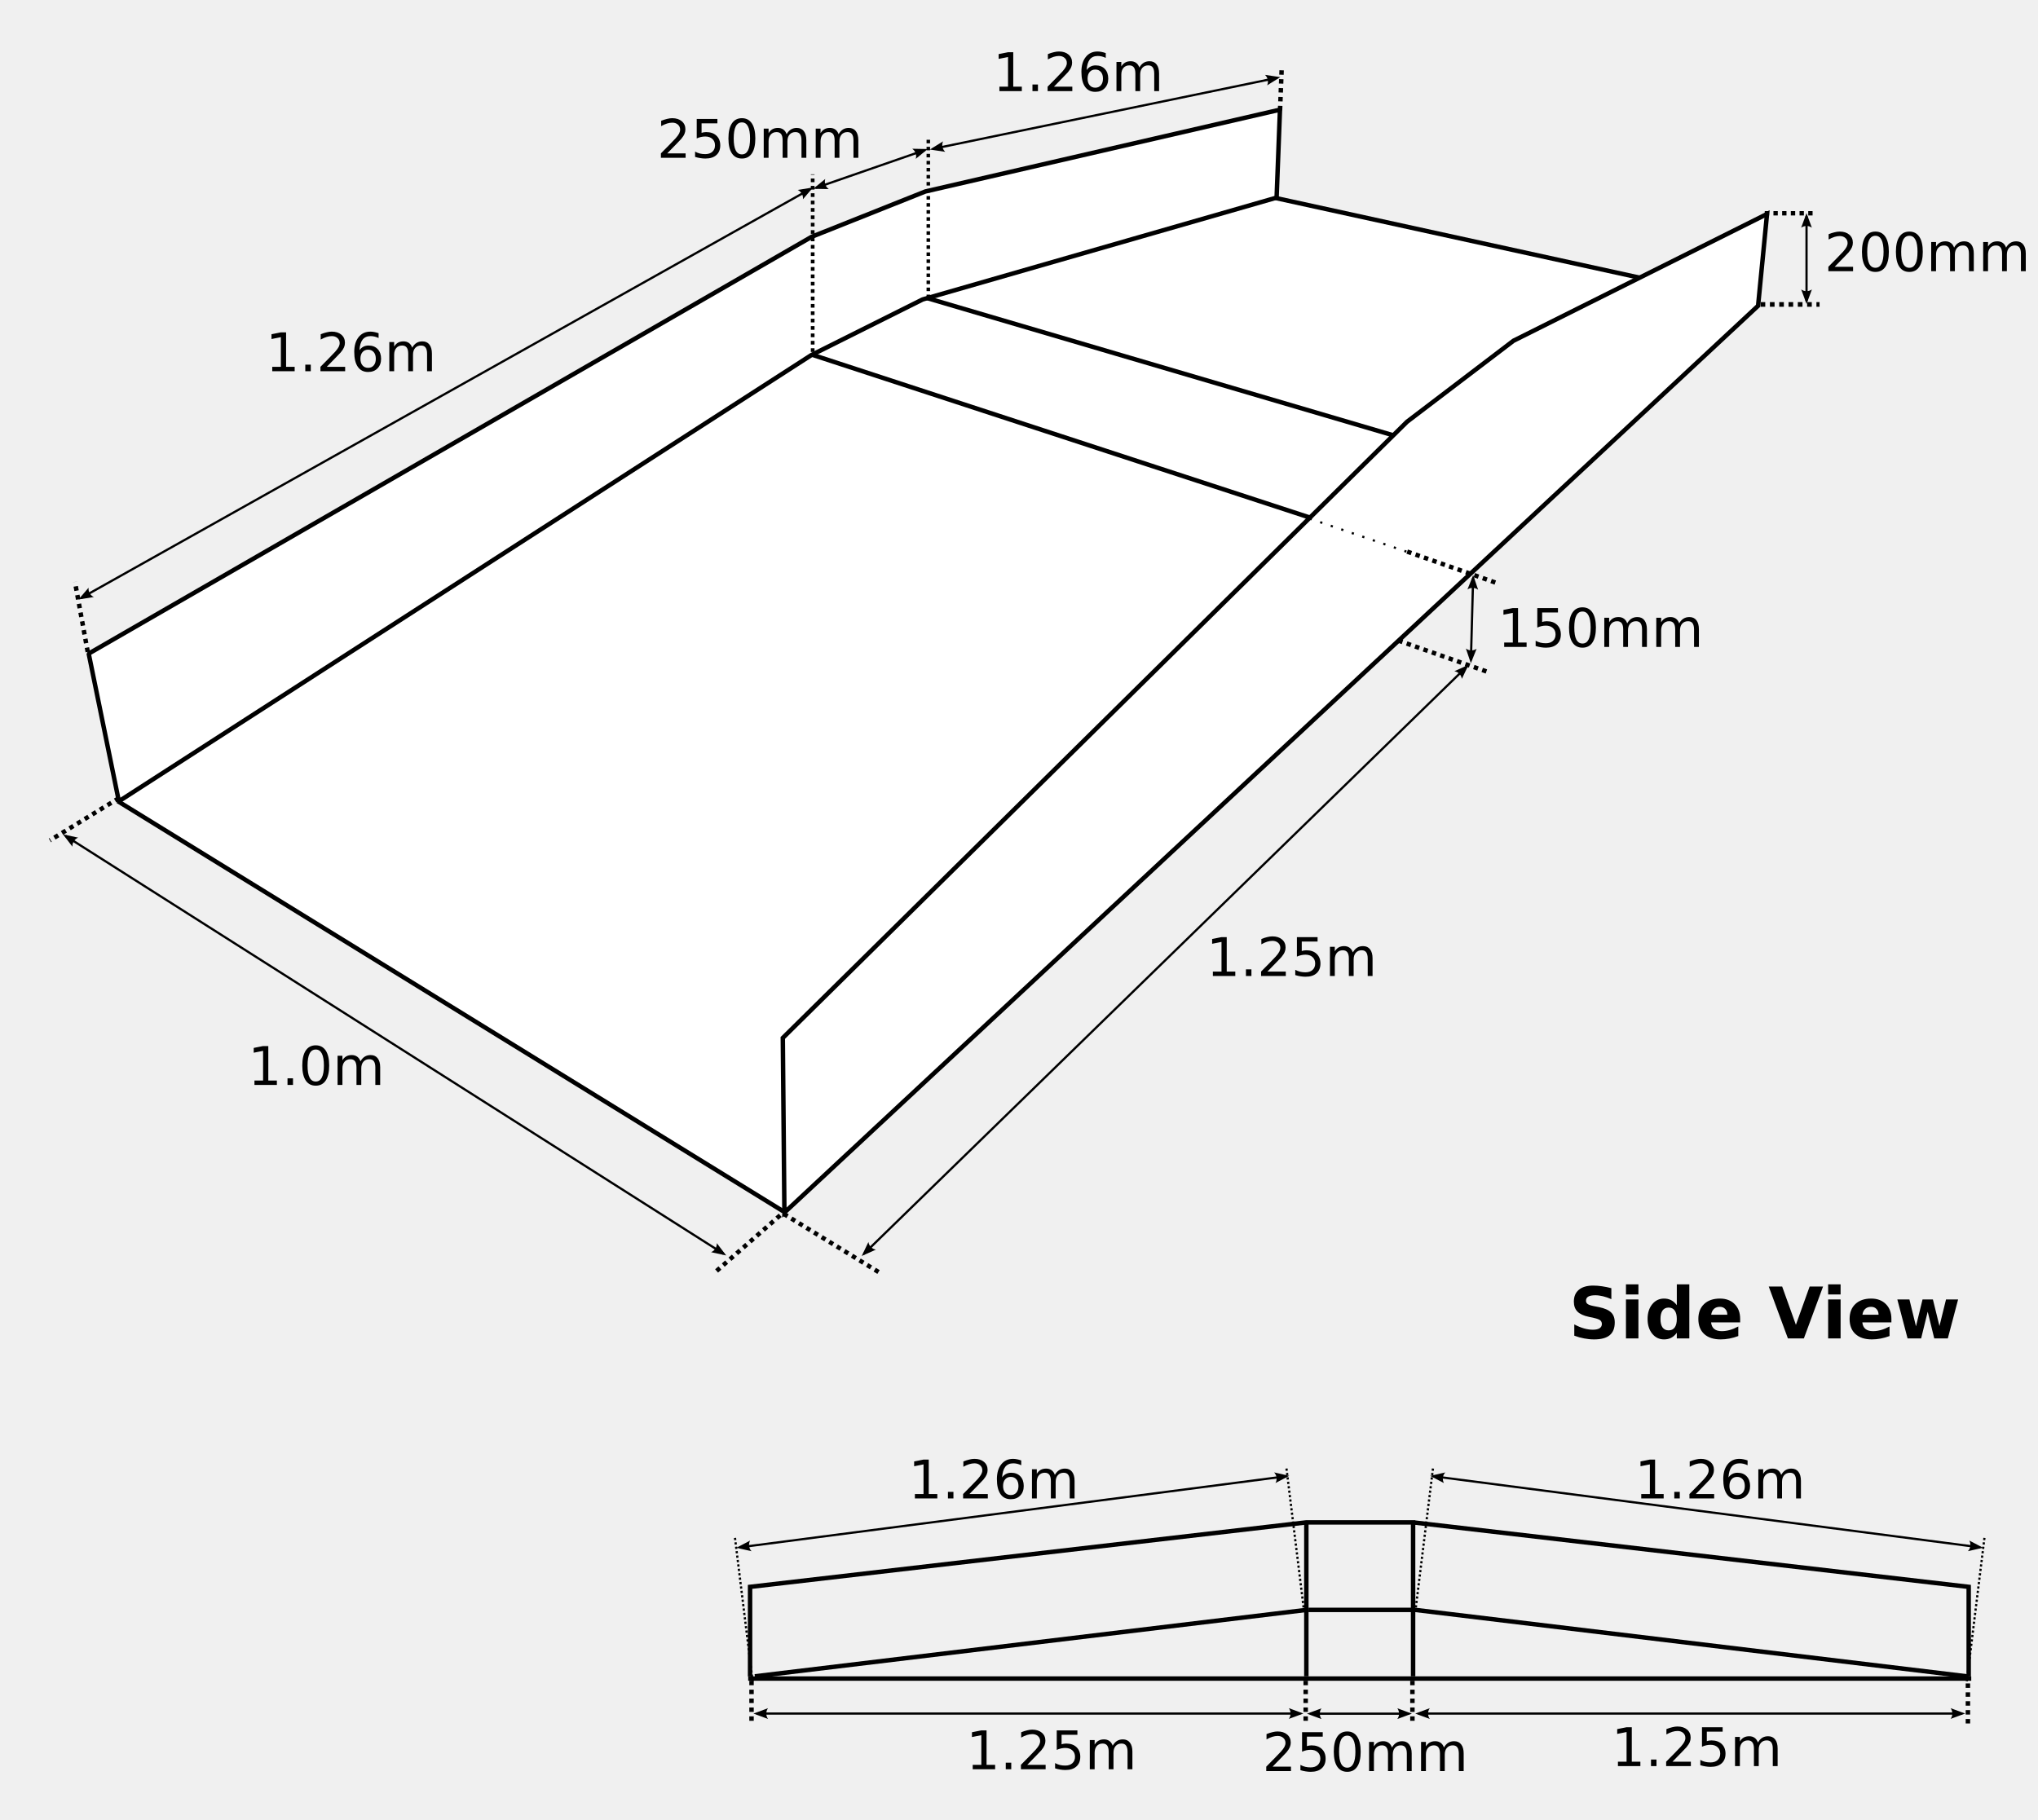
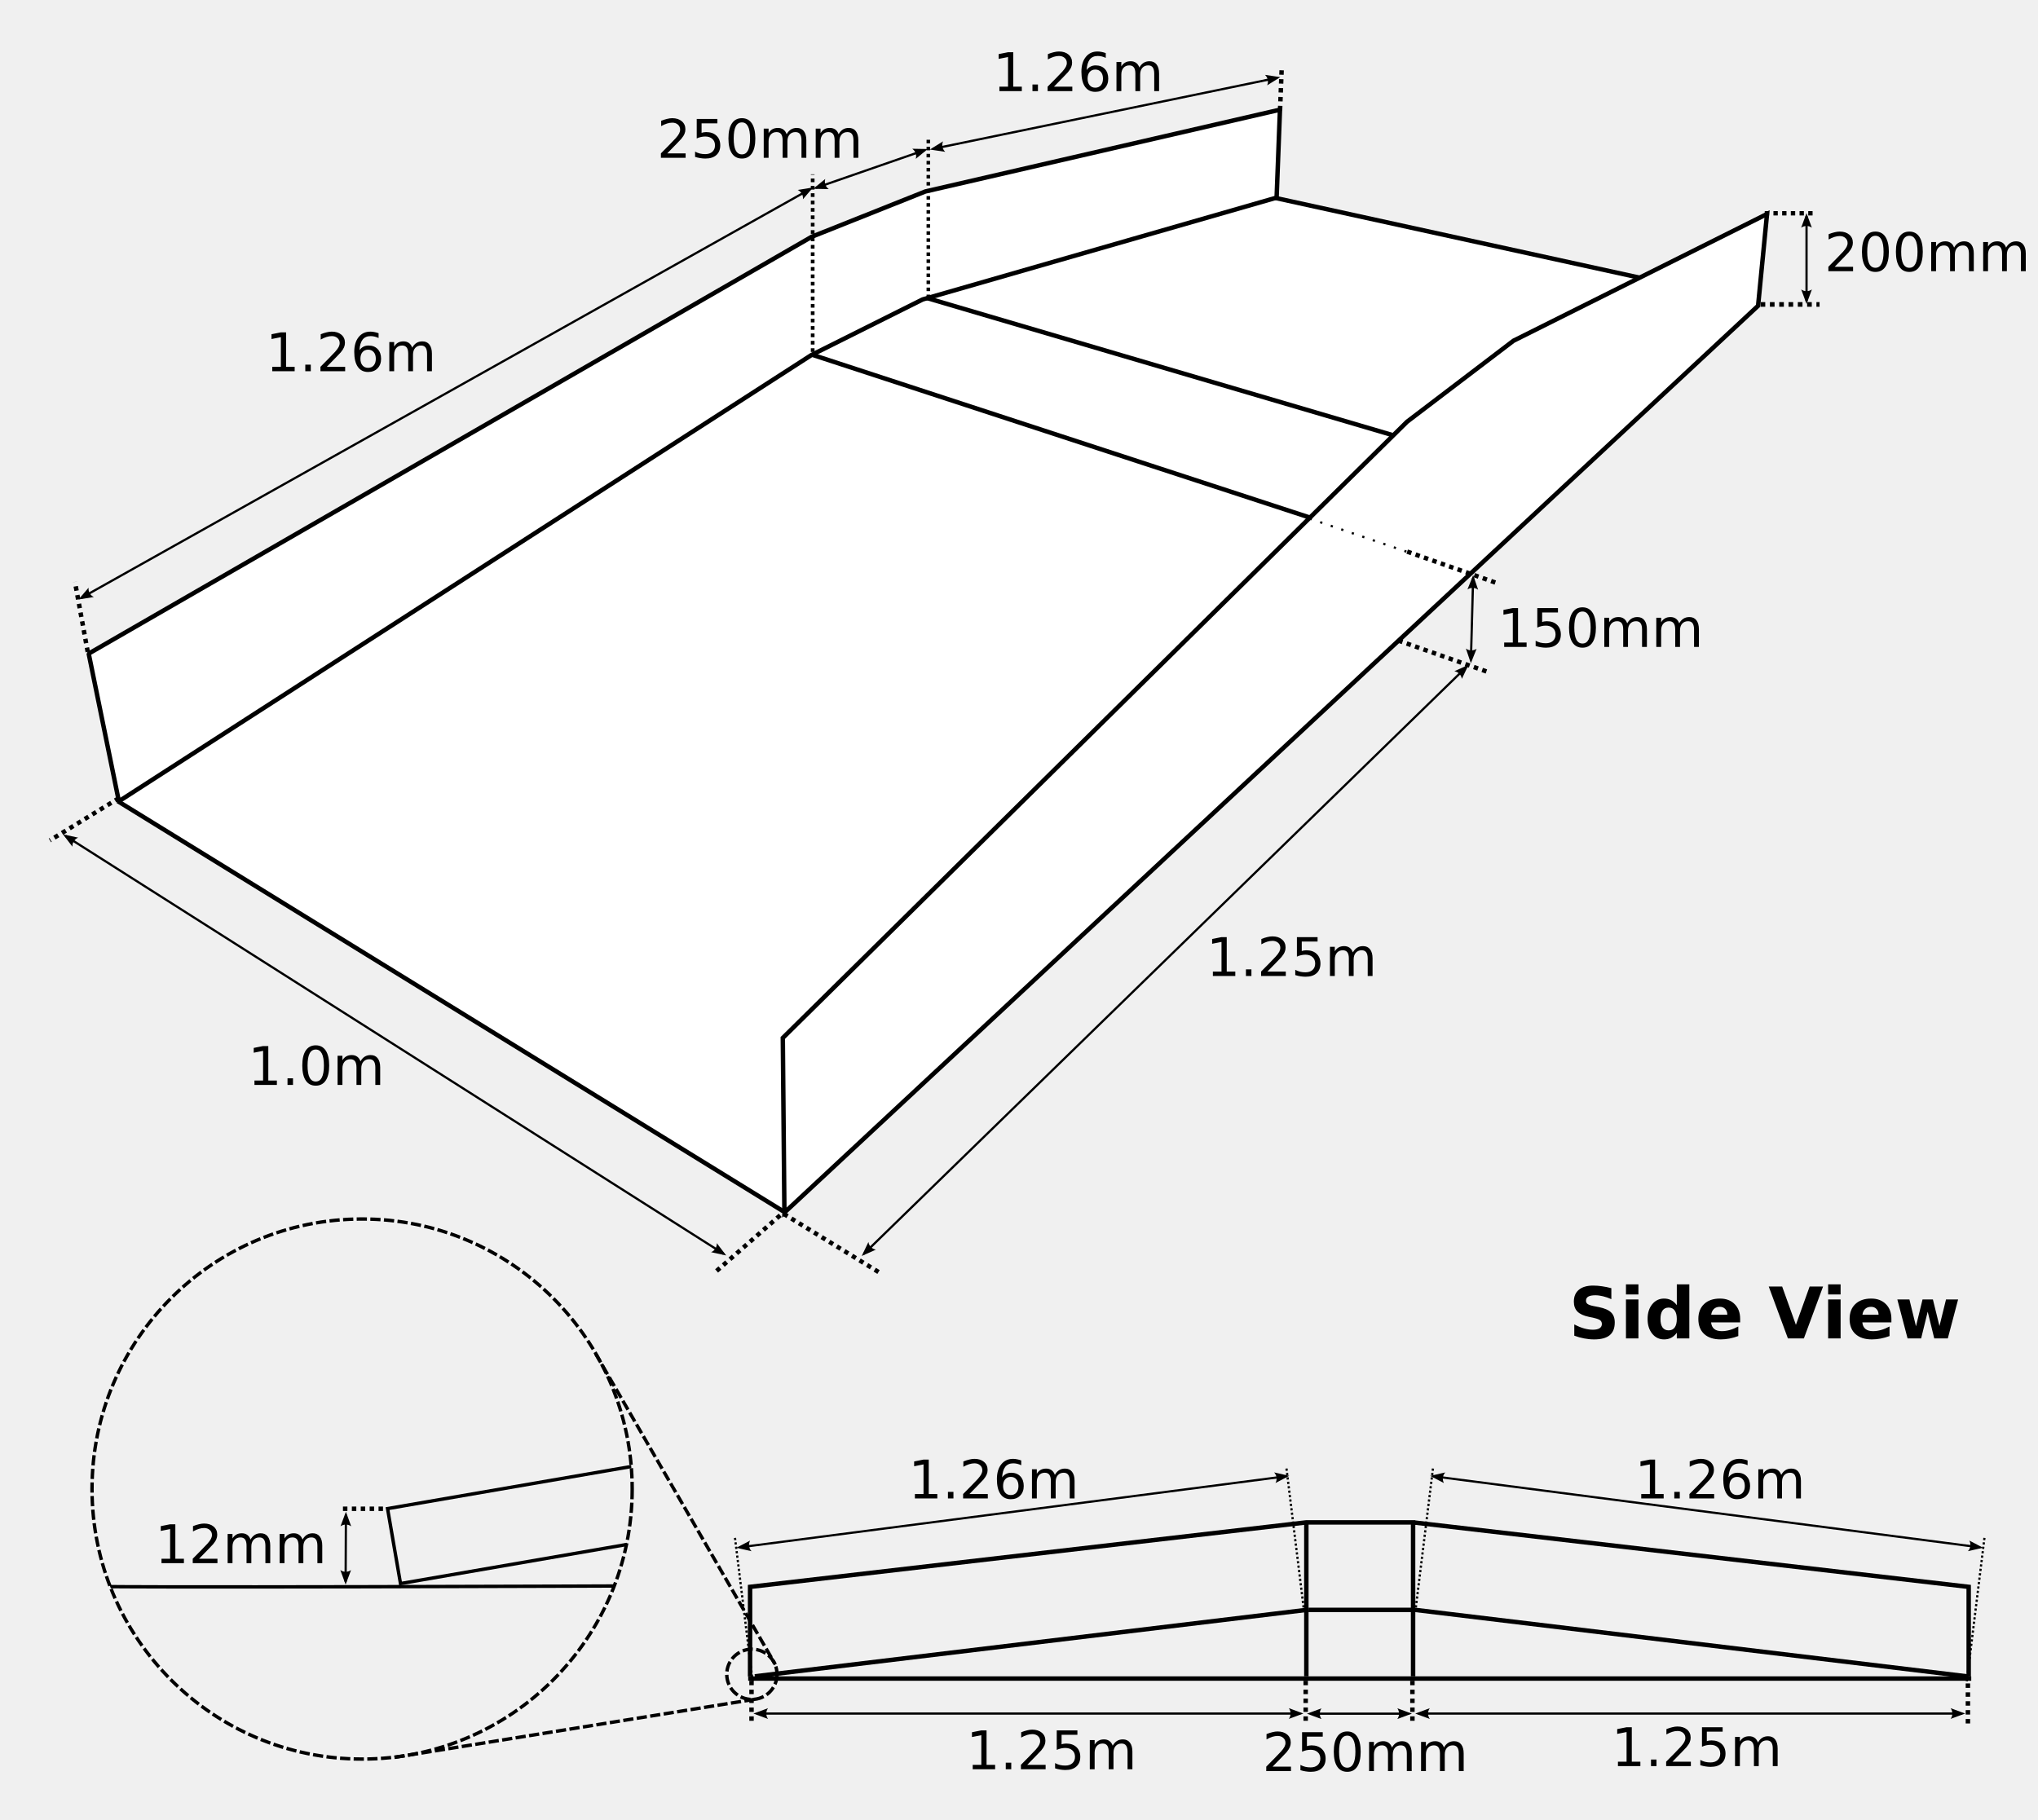
<svg xmlns="http://www.w3.org/2000/svg" width="598" height="534" id="svg2" version="1.1" style="display:inline">
  <defs id="defs4">
    <marker orient="auto" refY="0" refX="0" id="Arrow2Mend" style="overflow:visible">
      <path id="path3643" style="font-size:12px;fill-rule:evenodd;stroke-width:0.625;stroke-linejoin:round" d="M 8.719,4.034 -2.207,0.016 8.719,-4.002 c -1.745,2.372 -1.735,5.617 -6e-7,8.035 z" transform="scale(-0.6,-0.6)" />
    </marker>
    <marker orient="auto" refY="0" refX="0" id="Arrow2Mstart" style="overflow:visible">
      <path id="path3640" style="font-size:12px;fill-rule:evenodd;stroke-width:0.625;stroke-linejoin:round" d="M 8.719,4.034 -2.207,0.016 8.719,-4.002 c -1.745,2.372 -1.735,5.617 -6e-7,8.035 z" transform="scale(0.6,0.6)" />
    </marker>
    <filter id="filter3659" x="-0.071" width="1.142" y="-0.145" height="1.29" color-interpolation-filters="sRGB">
      <feGaussianBlur stdDeviation="0.582" id="feGaussianBlur3661" />
    </filter>
    <filter id="filter3663" color-interpolation-filters="sRGB">
      <feGaussianBlur stdDeviation="0.582" id="feGaussianBlur3665" />
    </filter>
    <filter id="filter3698" color-interpolation-filters="sRGB">
      <feGaussianBlur stdDeviation="0.495" id="feGaussianBlur3700" />
    </filter>
+     <clipPath clipPathUnits="userSpaceOnUse" id="clipPath3869">
+       <path style="fill:none;stroke:#000000;stroke-width:0.164;stroke-miterlimit:4;stroke-dasharray:0.492, 0.164;stroke-dashoffset:0" id="path3871" d="m 232.75,492.25 a 13,13 0 1 1 -26,0 13,13 0 1 1 26,0 z" transform="matrix(6.096154,0,0,6.096154,-1070.38,-2309.99)" />
+     </clipPath>
  </defs>
  <g id="layer3" style="display:none" transform="translate(-163,-253.8414)">
    <path style="fill:#bfbfbf;fill-opacity:1;stroke:none;filter:url(#filter3663)" d="m 533.108,354.347 15.124,-3.61 -40.126,48.814 -12.879,13.132 -135.36,124.754 -45.204,20.708 218.445,-203.798 z" id="path3620" />
    <path style="fill:#bfbfbf;fill-opacity:1;stroke:none;filter:url(#filter3659)" d="m 425.089,329.594 16.429,-3.304 -7.054,5.357 -5.714,4.286 -6.875,-3.304 3.214,-3.036 z" id="path3622" />
  </g>
  <g id="layer1" style="display:inline" transform="translate(-163,-253.8414)">
    <g id="g3612" transform="matrix(1.305,0,0,1.305,-17.44497,-118.5715)">
      <path id="path2834" d="m 164.732,465.532 149.554,92.188 219.286,-204.062 -109.464,-23.973 -77.143,22.321 -25.536,12.5 -156.696,101.027 z" style="fill:#ffffff;fill-opacity:1;stroke:#000000;stroke-width:1px;stroke-linecap:butt;stroke-linejoin:bevel;stroke-opacity:1" />
      <path id="path3608" d="m 345.357,352.005 128.571,37.857 -17.5,19.643 L 320,364.862 345.357,352.005 z" style="fill:none;stroke:#000000;stroke-width:1px;stroke-linecap:butt;stroke-linejoin:miter;stroke-opacity:1" />
    </g>
    <path style="fill:#ffffff;fill-opacity:1;stroke:#000000;stroke-width:1.305px;stroke-linecap:butt;stroke-linejoin:miter;stroke-opacity:1" d="M 681.492,316.644 678.866,343.591 393.164,609.718 392.698,558.45 575.864,377.615 607.091,353.845 681.492,316.644 z" id="path2830" />
    <path style="fill:#ffffff;fill-opacity:1;stroke:#000000;stroke-width:1.305px;stroke-linecap:butt;stroke-linejoin:bevel;stroke-opacity:1" d="m 197.88,489.006 -8.855,-43.345 212.179,-122.344 33.324,-13.283 104.05,-24.003 -0.99,25.809 -103.876,29.887 -32.625,16.312 L 197.88,489.006 z" id="path2832" />
    <path style="fill:none;stroke:#000000;stroke-width:1.276;stroke-linecap:butt;stroke-linejoin:miter;stroke-miterlimit:4;stroke-opacity:1;stroke-dasharray:1.276, 1.276;stroke-dashoffset:0" d="m 680.82,316.435 15.134,0" id="path2829" />
    <path id="path2833" d="m 679.607,343.187 17.298,0" style="fill:none;stroke:#000000;stroke-width:1.365;stroke-linecap:butt;stroke-linejoin:miter;stroke-miterlimit:4;stroke-opacity:1;stroke-dasharray:1.365, 1.365;stroke-dashoffset:0" />
    <path style="fill:none;stroke:#000000;stroke-width:0.652;stroke-linecap:butt;stroke-linejoin:miter;stroke-miterlimit:4;stroke-opacity:1;stroke-dasharray:none;marker-start:url(#Arrow2Mstart);marker-end:url(#Arrow2Mend)" d="m 693.081,342.193 0,-24.935" id="path3609" />
    <path style="fill:none;stroke:#000000;stroke-width:1.305;stroke-linecap:butt;stroke-linejoin:miter;stroke-miterlimit:4;stroke-opacity:1;stroke-dasharray:1.305, 1.305;stroke-dashoffset:0" d="m 393.891,608.786 -20.88,18.27" id="path4257" />
    <path style="fill:none;stroke:#000000;stroke-width:1.305;stroke-linecap:butt;stroke-linejoin:miter;stroke-miterlimit:4;stroke-opacity:1;stroke-dasharray:1.305, 1.305;stroke-dashoffset:0" d="m 197.88,488.074 -20.227,12.398" id="path4265" />
    <path style="fill:none;stroke:#000000;stroke-width:0.652;stroke-linecap:butt;stroke-linejoin:miter;stroke-miterlimit:4;stroke-opacity:1;stroke-dasharray:none;marker-start:url(#Arrow2Mstart);marker-end:url(#Arrow2Mend)" d="M 375.36,621.836 182.22,499.166" id="path4269" />
    <path style="fill:none;stroke:#000000;stroke-width:1.083;stroke-linecap:butt;stroke-linejoin:miter;stroke-miterlimit:4;stroke-opacity:1;stroke-dasharray:1.083, 1.083;stroke-dashoffset:0" d="m 401.46,357.128 0,-52.13" id="path4645" />
    <path style="fill:none;stroke:#000000;stroke-width:1.033;stroke-linecap:butt;stroke-linejoin:miter;stroke-miterlimit:4;stroke-opacity:1;stroke-dasharray:1.033, 1.033;stroke-dashoffset:0" d="m 435.39,341.346 0,-46.607" id="path4649" />
    <path style="fill:none;stroke:#000000;stroke-width:0.652;stroke-linecap:butt;stroke-linejoin:miter;stroke-miterlimit:4;stroke-opacity:1;stroke-dasharray:none;marker-start:url(#Arrow2Mstart);marker-end:url(#Arrow2Mend)" d="M 186.787,429.349 400.807,309.289" id="path4673" />
    <path style="fill:none;stroke:#000000;stroke-width:0.652;stroke-linecap:butt;stroke-linejoin:miter;stroke-miterlimit:4;stroke-opacity:1;stroke-dasharray:none;marker-start:url(#Arrow2Mstart);marker-end:url(#Arrow2Mend)" d="m 402.439,308.962 31.972,-11.092" id="path5049" />
    <path style="fill:none;stroke:#000000;stroke-width:0.652;stroke-linecap:butt;stroke-linejoin:miter;stroke-miterlimit:4;stroke-opacity:1;stroke-dasharray:none;marker-start:url(#Arrow2Mstart);marker-end:url(#Arrow2Mend)" d="m 436.695,297.544 101.137,-20.88" id="path5429" />
    <path style="fill:none;stroke:#000000;stroke-width:1.305;stroke-linecap:butt;stroke-linejoin:miter;stroke-miterlimit:4;stroke-opacity:1;stroke-dasharray:1.305, 1.305;stroke-dashoffset:0" d="m 188.745,445.172 -3.752,-20.554" id="path5809" />
    <path style="fill:none;stroke:#000000;stroke-width:1.305;stroke-linecap:butt;stroke-linejoin:miter;stroke-miterlimit:4;stroke-opacity:1;stroke-dasharray:1.305, 1.305;stroke-dashoffset:0" d="m 538.6,286.206 0.489,-12.479" id="path5813" />
    <path style="fill:none;stroke:#000000;stroke-width:1.305;stroke-linecap:butt;stroke-linejoin:miter;stroke-miterlimit:4;stroke-opacity:1;stroke-dasharray:1.305, 1.305;stroke-dashoffset:0" d="m 575.899,415.728 26.299,9.228" id="path5829" />
    <path style="fill:none;stroke:#000000;stroke-width:0.652;stroke-linecap:butt;stroke-linejoin:miter;stroke-miterlimit:4;stroke-opacity:1;stroke-dasharray:0.652, 2.61;stroke-dashoffset:0" d="m 547.293,406.039 28.375,9.689" id="path5833" />
    <path id="path5837" d="m 573.289,441.828 26.299,9.228" style="fill:none;stroke:#000000;stroke-width:1.305;stroke-linecap:butt;stroke-linejoin:miter;stroke-miterlimit:4;stroke-opacity:1;stroke-dasharray:1.305, 1.305;stroke-dashoffset:0" />
    <path style="fill:none;stroke:#000000;stroke-width:0.652;stroke-linecap:butt;stroke-linejoin:miter;stroke-miterlimit:4;stroke-opacity:1;stroke-dasharray:none;marker-start:url(#Arrow2Mstart);marker-end:url(#Arrow2Mend)" d="m 594.6,447.619 0.652,-24.142" id="path5841" />
    <text xml:space="preserve" style="font-size:15.66px;font-style:normal;font-weight:normal;fill:#000000;fill-opacity:1;stroke:none;font-family:Bitstream Vera Sans" x="602.43" y="443.704" id="text6217">
      <tspan id="tspan6219" x="602.43" y="443.704">150mm</tspan>
    </text>
    <text id="text6221" y="300.154" x="355.785" style="font-size:15.66px;font-style:normal;font-weight:normal;fill:#000000;fill-opacity:1;stroke:none;font-family:Bitstream Vera Sans" xml:space="preserve">
      <tspan y="300.154" x="355.785" id="tspan6223">250mm</tspan>
    </text>
    <text xml:space="preserve" style="font-size:15.66px;font-style:normal;font-weight:normal;fill:#000000;fill-opacity:1;stroke:none;font-family:Bitstream Vera Sans" x="240.945" y="362.794" id="text6225">
      <tspan id="tspan6227" x="240.945" y="362.794">1.26m</tspan>
    </text>
    <text id="text6229" y="280.579" x="454.312" style="font-size:15.66px;font-style:normal;font-weight:normal;fill:#000000;fill-opacity:1;stroke:none;font-family:Bitstream Vera Sans" xml:space="preserve">
      <tspan y="280.579" x="454.312" id="tspan6231">1.26m</tspan>
    </text>
    <text id="text6233" y="572.246" x="235.725" style="font-size:15.66px;font-style:normal;font-weight:normal;fill:#000000;fill-opacity:1;stroke:none;font-family:Bitstream Vera Sans" xml:space="preserve">
      <tspan y="572.246" x="235.725" id="tspan6235">1.0m</tspan>
    </text>
    <path style="fill:none;stroke:#000000;stroke-width:1.305;stroke-linecap:butt;stroke-linejoin:miter;stroke-miterlimit:4;stroke-opacity:1;stroke-dasharray:1.305, 1.305;stroke-dashoffset:0" d="m 392.977,610.091 28.71,17.617" id="path6245" />
    <path style="fill:none;stroke:#000000;stroke-width:0.652;stroke-linecap:butt;stroke-linejoin:miter;stroke-miterlimit:4;stroke-opacity:1;stroke-dasharray:none;marker-start:url(#Arrow2Mstart);marker-end:url(#Arrow2Mend)" d="M 593.295,449.576 416.467,621.836" id="path6249" />
    <text id="text6625" y="540.274" x="516.952" style="font-size:15.66px;font-style:normal;font-weight:normal;fill:#000000;fill-opacity:1;stroke:none;font-family:Bitstream Vera Sans" xml:space="preserve">
      <tspan y="540.274" x="516.952" id="tspan6627">1.25m</tspan>
    </text>
    <text xml:space="preserve" style="font-size:15.66px;font-style:normal;font-weight:normal;fill:#000000;fill-opacity:1;stroke:none;font-family:Bitstream Vera Sans" x="698.347" y="333.431" id="text6629">
      <tspan id="tspan6631" x="698.347" y="333.431">200mm</tspan>
    </text>
    <path style="fill:none;stroke:#000000;stroke-width:1.305px;stroke-linecap:butt;stroke-linejoin:miter;stroke-opacity:1" d="m 382.537,746.464 358.875,0" id="path6633" />
    <path style="fill:none;stroke:#000000;stroke-width:1.305px;stroke-linecap:butt;stroke-linejoin:miter;stroke-opacity:1" d="m 577.635,745.811 0,-19.575" id="path6641" />
    <path id="path6645" d="m 546.315,745.811 0,-19.575" style="fill:none;stroke:#000000;stroke-width:1.305px;stroke-linecap:butt;stroke-linejoin:miter;stroke-opacity:1" />
    <path style="fill:none;stroke:#000000;stroke-width:1.305px;stroke-linecap:butt;stroke-linejoin:miter;stroke-opacity:1" d="m 577.635,726.236 162.472,19.575" id="path6653" />
    <path id="path6657" d="M 546.967,726.236 384.495,745.811" style="fill:none;stroke:#000000;stroke-width:1.305px;stroke-linecap:butt;stroke-linejoin:miter;stroke-opacity:1" />
    <path style="fill:none;stroke:#000000;stroke-width:1.305px;stroke-linecap:butt;stroke-linejoin:miter;stroke-opacity:1" d="m 546.953,726.313 30.682,0" id="path6665" />
    <path id="path6685" style="fill:none;stroke:#000000;stroke-width:1.305px;stroke-linecap:butt;stroke-linejoin:miter;stroke-opacity:1" d="m 577.635,726.929 0,-26.299 -31.32,0 -163.224,18.922 0,26.299 m 357.57,0 0,-26.299 -163.026,-18.922 m -31.32,26.299 0,-26.299" />
    <path style="fill:none;stroke:#000000;stroke-width:1.305;stroke-linecap:butt;stroke-linejoin:miter;stroke-miterlimit:4;stroke-opacity:1;stroke-dasharray:1.305, 1.305;stroke-dashoffset:0;marker-start:none" d="m 383.516,758.861 0,-12.724" id="path6694" />
    <path id="path6884" d="m 546.119,758.861 0,-12.724" style="fill:none;stroke:#000000;stroke-width:1.305;stroke-linecap:butt;stroke-linejoin:miter;stroke-miterlimit:4;stroke-opacity:1;stroke-dasharray:1.305, 1.305;stroke-dashoffset:0;marker-start:none" />
    <path style="fill:none;stroke:#000000;stroke-width:1.305;stroke-linecap:butt;stroke-linejoin:miter;stroke-miterlimit:4;stroke-opacity:1;stroke-dasharray:1.305, 1.305;stroke-dashoffset:0;marker-start:none" d="m 577.439,758.861 0,-12.724" id="path6888" />
    <path id="path6892" d="m 740.434,759.644 0,-12.724" style="fill:none;stroke:#000000;stroke-width:1.305;stroke-linecap:butt;stroke-linejoin:miter;stroke-miterlimit:4;stroke-opacity:1;stroke-dasharray:1.305, 1.305;stroke-dashoffset:0;marker-start:none" />
    <path style="fill:none;stroke:#000000;stroke-width:0.652;stroke-linecap:butt;stroke-linejoin:miter;stroke-miterlimit:4;stroke-opacity:1;stroke-dasharray:none;marker-start:url(#Arrow2Mstart);marker-end:url(#Arrow2Mend)" d="m 384.946,756.734 159.64,0" id="path7656" />
    <path id="path8032" d="m 579.129,756.734 159.64,0" style="fill:none;stroke:#000000;stroke-width:0.652;stroke-linecap:butt;stroke-linejoin:miter;stroke-miterlimit:4;stroke-opacity:1;stroke-dasharray:none;marker-start:url(#Arrow2Mstart);marker-end:url(#Arrow2Mend)" />
    <path style="fill:none;stroke:#000000;stroke-width:0.652;stroke-linecap:butt;stroke-linejoin:miter;stroke-miterlimit:4;stroke-opacity:1;stroke-dasharray:none;marker-start:url(#Arrow2Mstart);marker-end:url(#Arrow2Mend)" d="m 547.354,756.77 29.067,0" id="path8044" />
    <text xml:space="preserve" style="font-size:15.66px;font-style:normal;font-weight:normal;fill:#000000;fill-opacity:1;stroke:none;font-family:Bitstream Vera Sans" x="446.48" y="773.084" id="text8420">
      <tspan id="tspan8422" x="446.48" y="773.084">1.25m</tspan>
    </text>
    <text id="text8424" y="772.161" x="635.807" style="font-size:15.66px;font-style:normal;font-weight:normal;fill:#000000;fill-opacity:1;stroke:none;font-family:Bitstream Vera Sans" xml:space="preserve">
      <tspan y="772.161" x="635.807" id="tspan8426">1.25m</tspan>
    </text>
    <text id="text8428" y="773.62" x="533.412" style="font-size:15.66px;font-style:normal;font-weight:normal;fill:#000000;fill-opacity:1;stroke:none;font-family:Bitstream Vera Sans" xml:space="preserve">
      <tspan y="773.62" x="533.412" id="tspan8430">250mm</tspan>
    </text>
    <path style="fill:none;stroke:#000000;stroke-width:0.652;stroke-linecap:butt;stroke-linejoin:miter;stroke-miterlimit:4;stroke-opacity:1;stroke-dasharray:0.652, 0.652;stroke-dashoffset:0" d="m 545.662,726.889 -5.22,-42.413" id="path8440" />
    <path id="path8444" d="m 383.842,747.247 -5.22,-42.412" style="fill:none;stroke:#000000;stroke-width:0.652;stroke-linecap:butt;stroke-linejoin:miter;stroke-miterlimit:4;stroke-opacity:1;stroke-dasharray:0.652, 0.652;stroke-dashoffset:0" />
    <path style="fill:none;stroke:#000000;stroke-width:0.652;stroke-linecap:butt;stroke-linejoin:miter;stroke-miterlimit:4;stroke-opacity:1;stroke-dasharray:none;marker-start:url(#Arrow2Mstart);marker-end:url(#Arrow2Mend)" d="m 379.927,707.966 160.515,-20.88" id="path8448" />
    <text id="text8828" y="693.611" x="429.517" style="font-size:15.66px;font-style:normal;font-weight:normal;fill:#000000;fill-opacity:1;stroke:none;font-family:Bitstream Vera Sans" xml:space="preserve">
      <tspan y="693.611" x="429.517" id="tspan8830">1.26m</tspan>
    </text>
    <path id="path8832" d="m 578.287,726.889 5.22,-42.413" style="fill:none;stroke:#000000;stroke-width:0.652;stroke-linecap:butt;stroke-linejoin:miter;stroke-miterlimit:4;stroke-opacity:1;stroke-dasharray:0.652, 0.652;stroke-dashoffset:0" />
    <path style="fill:none;stroke:#000000;stroke-width:0.652;stroke-linecap:butt;stroke-linejoin:miter;stroke-miterlimit:4;stroke-opacity:1;stroke-dasharray:0.652, 0.652;stroke-dashoffset:0" d="m 740.107,747.247 5.22,-42.412" id="path8834" />
    <path id="path8836" d="m 744.022,707.966 -160.515,-20.88" style="fill:none;stroke:#000000;stroke-width:0.652;stroke-linecap:butt;stroke-linejoin:miter;stroke-miterlimit:4;stroke-opacity:1;stroke-dasharray:none;marker-start:url(#Arrow2Mstart);marker-end:url(#Arrow2Mend)" />
    <text xml:space="preserve" style="font-size:15.66px;font-style:normal;font-weight:normal;fill:#000000;fill-opacity:1;stroke:none;font-family:Bitstream Vera Sans" x="642.645" y="693.611" id="text8838">
      <tspan id="tspan8840" x="642.645" y="693.611">1.26m</tspan>
    </text>
    <text xml:space="preserve" style="font-size:20.88px;font-style:normal;font-weight:normal;fill:#000000;fill-opacity:1;stroke:none;font-family:Bitstream Vera Sans" x="623.31" y="646.631" id="text8848">
      <tspan id="tspan8850" x="623.31" y="646.631" style="font-weight:bold">Side View</tspan>
    </text>
+     <path style="fill:none;stroke:#000000;stroke-width:1.763;stroke-miterlimit:4;stroke-dasharray:5.288, 1.763;stroke-dashoffset:0" id="path2969" d="m 232.75,492.25 a 13,13 0 1 1 -26,0 13,13 0 1 1 26,0 z" transform="matrix(0.5673077,0,0,0.5673077,258.9591,465.9592)" />
+     <g id="g3807" clip-path="url(#clipPath3869)">
+       <path transform="translate(163,253.8414)" id="path3761" d="m 20.153,465.411 c 1.414,0.707 172.18,0 172.18,0" style="fill:none;stroke:#000000;stroke-width:1px;stroke-linecap:butt;stroke-linejoin:miter;stroke-opacity:1" />
+       <rect transform="matrix(0.9854082,-0.1702076,0.1702076,0.9854082,0,0)" y="733.521" x="154.117" height="22.325" width="97.934" id="rect3765" style="fill:none;stroke:#000000;stroke-width:1;stroke-miterlimit:4;stroke-dasharray:none;stroke-dashoffset:0" />
+       <path id="path3767" d="m 263.632,696.638 12.724,0" style="fill:none;stroke:#000000;stroke-width:1.305;stroke-linecap:butt;stroke-linejoin:miter;stroke-miterlimit:4;stroke-opacity:1;stroke-dasharray:1.305, 1.305;stroke-dashoffset:0;marker-start:none" />
+       <path style="fill:none;stroke:#000000;stroke-width:0.652;stroke-linecap:butt;stroke-linejoin:miter;stroke-miterlimit:4;stroke-opacity:1;stroke-dasharray:none;marker-start:url(#Arrow2Mstart);marker-end:url(#Arrow2Mend)" d="m 264.412,718.032 0.09,-19.657" id="path3771" />
+       <text xml:space="preserve" style="font-size:15.66px;font-style:normal;font-weight:normal;fill:#000000;fill-opacity:1;stroke:none;font-family:Bitstream Vera Sans" x="208.451" y="712.593" id="text3775">
+         <tspan id="tspan3777" x="208.451" y="712.593">12mm</tspan>
+       </text>
+     </g>
+     <path transform="matrix(6.096154,0,0,6.096154,-1070.38,-2309.99)" d="m 232.75,492.25 a 13,13 0 1 1 -26,0 13,13 0 1 1 26,0 z" id="path3755" style="fill:none;stroke:#000000;stroke-width:0.164;stroke-miterlimit:4;stroke-dasharray:0.492, 0.164;stroke-dashoffset:0" />
+     <path style="fill:none;stroke:#000000;stroke-width:1;stroke-linecap:butt;stroke-linejoin:miter;stroke-opacity:1;stroke-miterlimit:4;stroke-dasharray:3,1;stroke-dashoffset:0" d="M 115.75,515.758 222.285,498.574" id="path3757" transform="translate(163,253.8414)" />
+     <path style="fill:none;stroke:#000000;stroke-width:1;stroke-linecap:butt;stroke-linejoin:miter;stroke-opacity:1;stroke-miterlimit:4;stroke-dasharray:3,1;stroke-dashoffset:0" d="M 174.75,397.25 227.5,488.5" id="path3759" transform="translate(163,253.8414)" />
  </g>
  <g id="layer4" style="display:none" transform="translate(-163,-253.8414)">
    <path style="opacity:0.58;fill:#bfbfbf;fill-opacity:1;stroke:none;display:inline;filter:url(#filter3698)" d="m 164.907,465.716 35.355,-14.142 126.774,-84.348 27.905,-12.501 79.611,-23.747 -9.732,-1.116 -78.929,22.679 -25.536,12.857 -155.45,100.318 z" id="path3694" />
  </g>
</svg>
